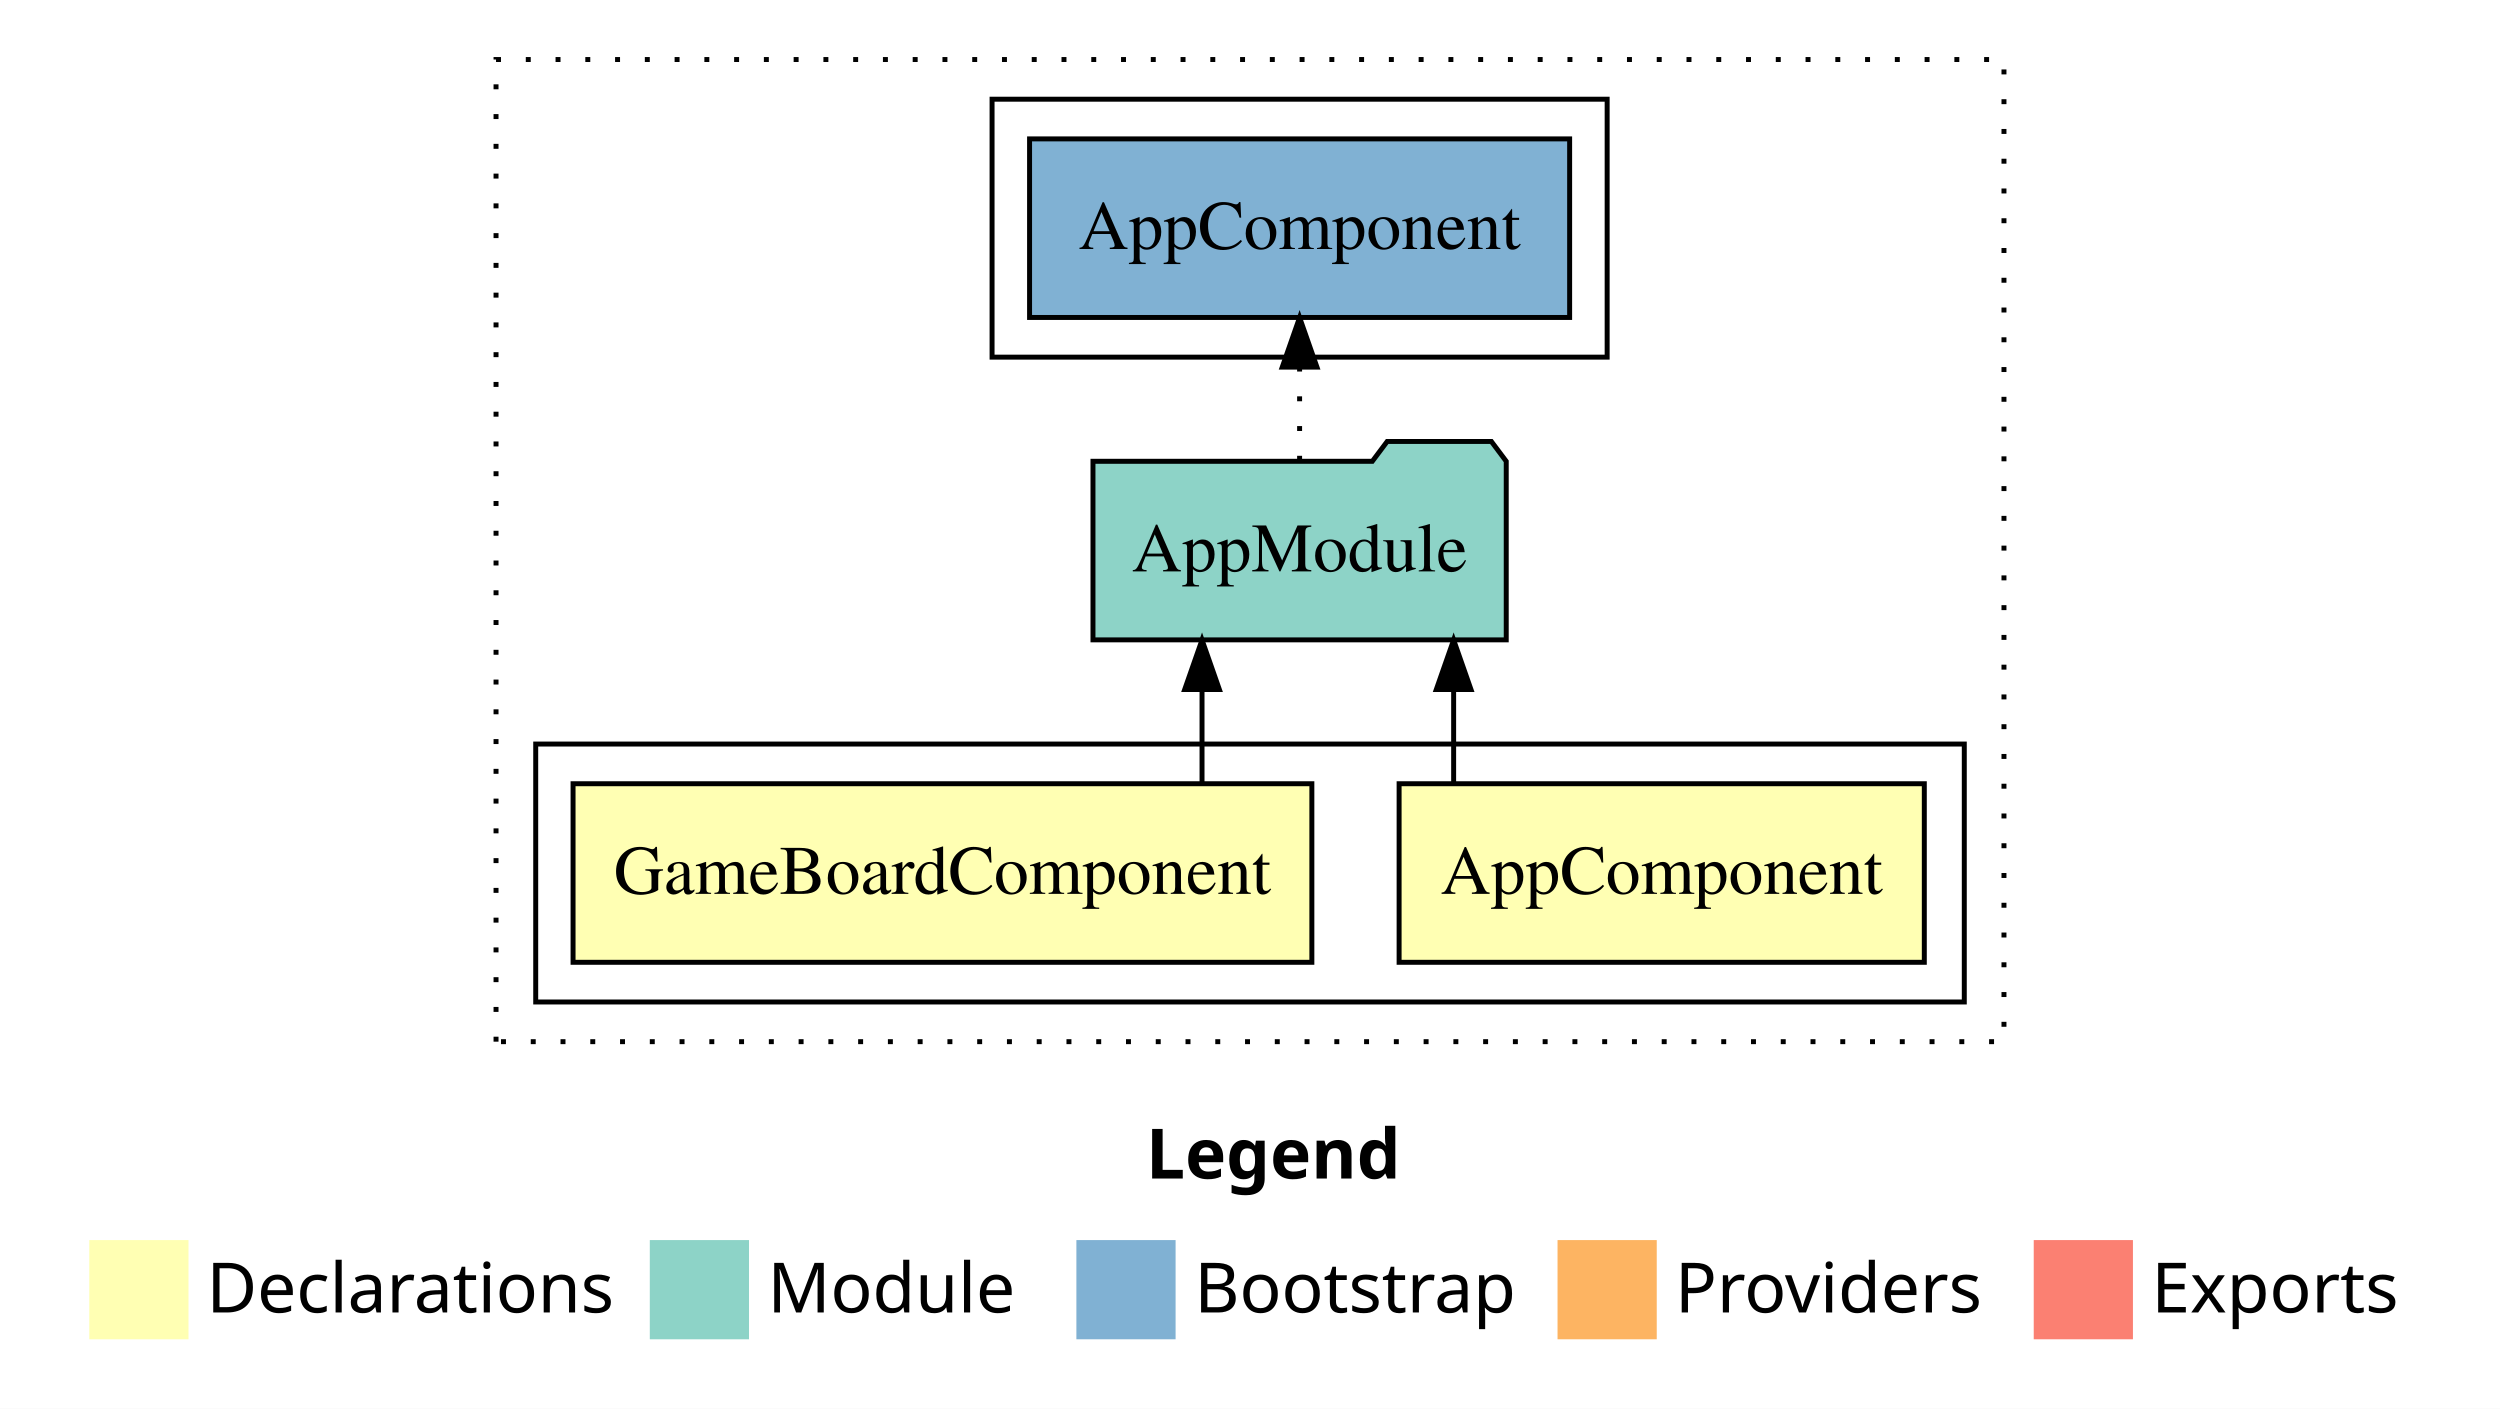
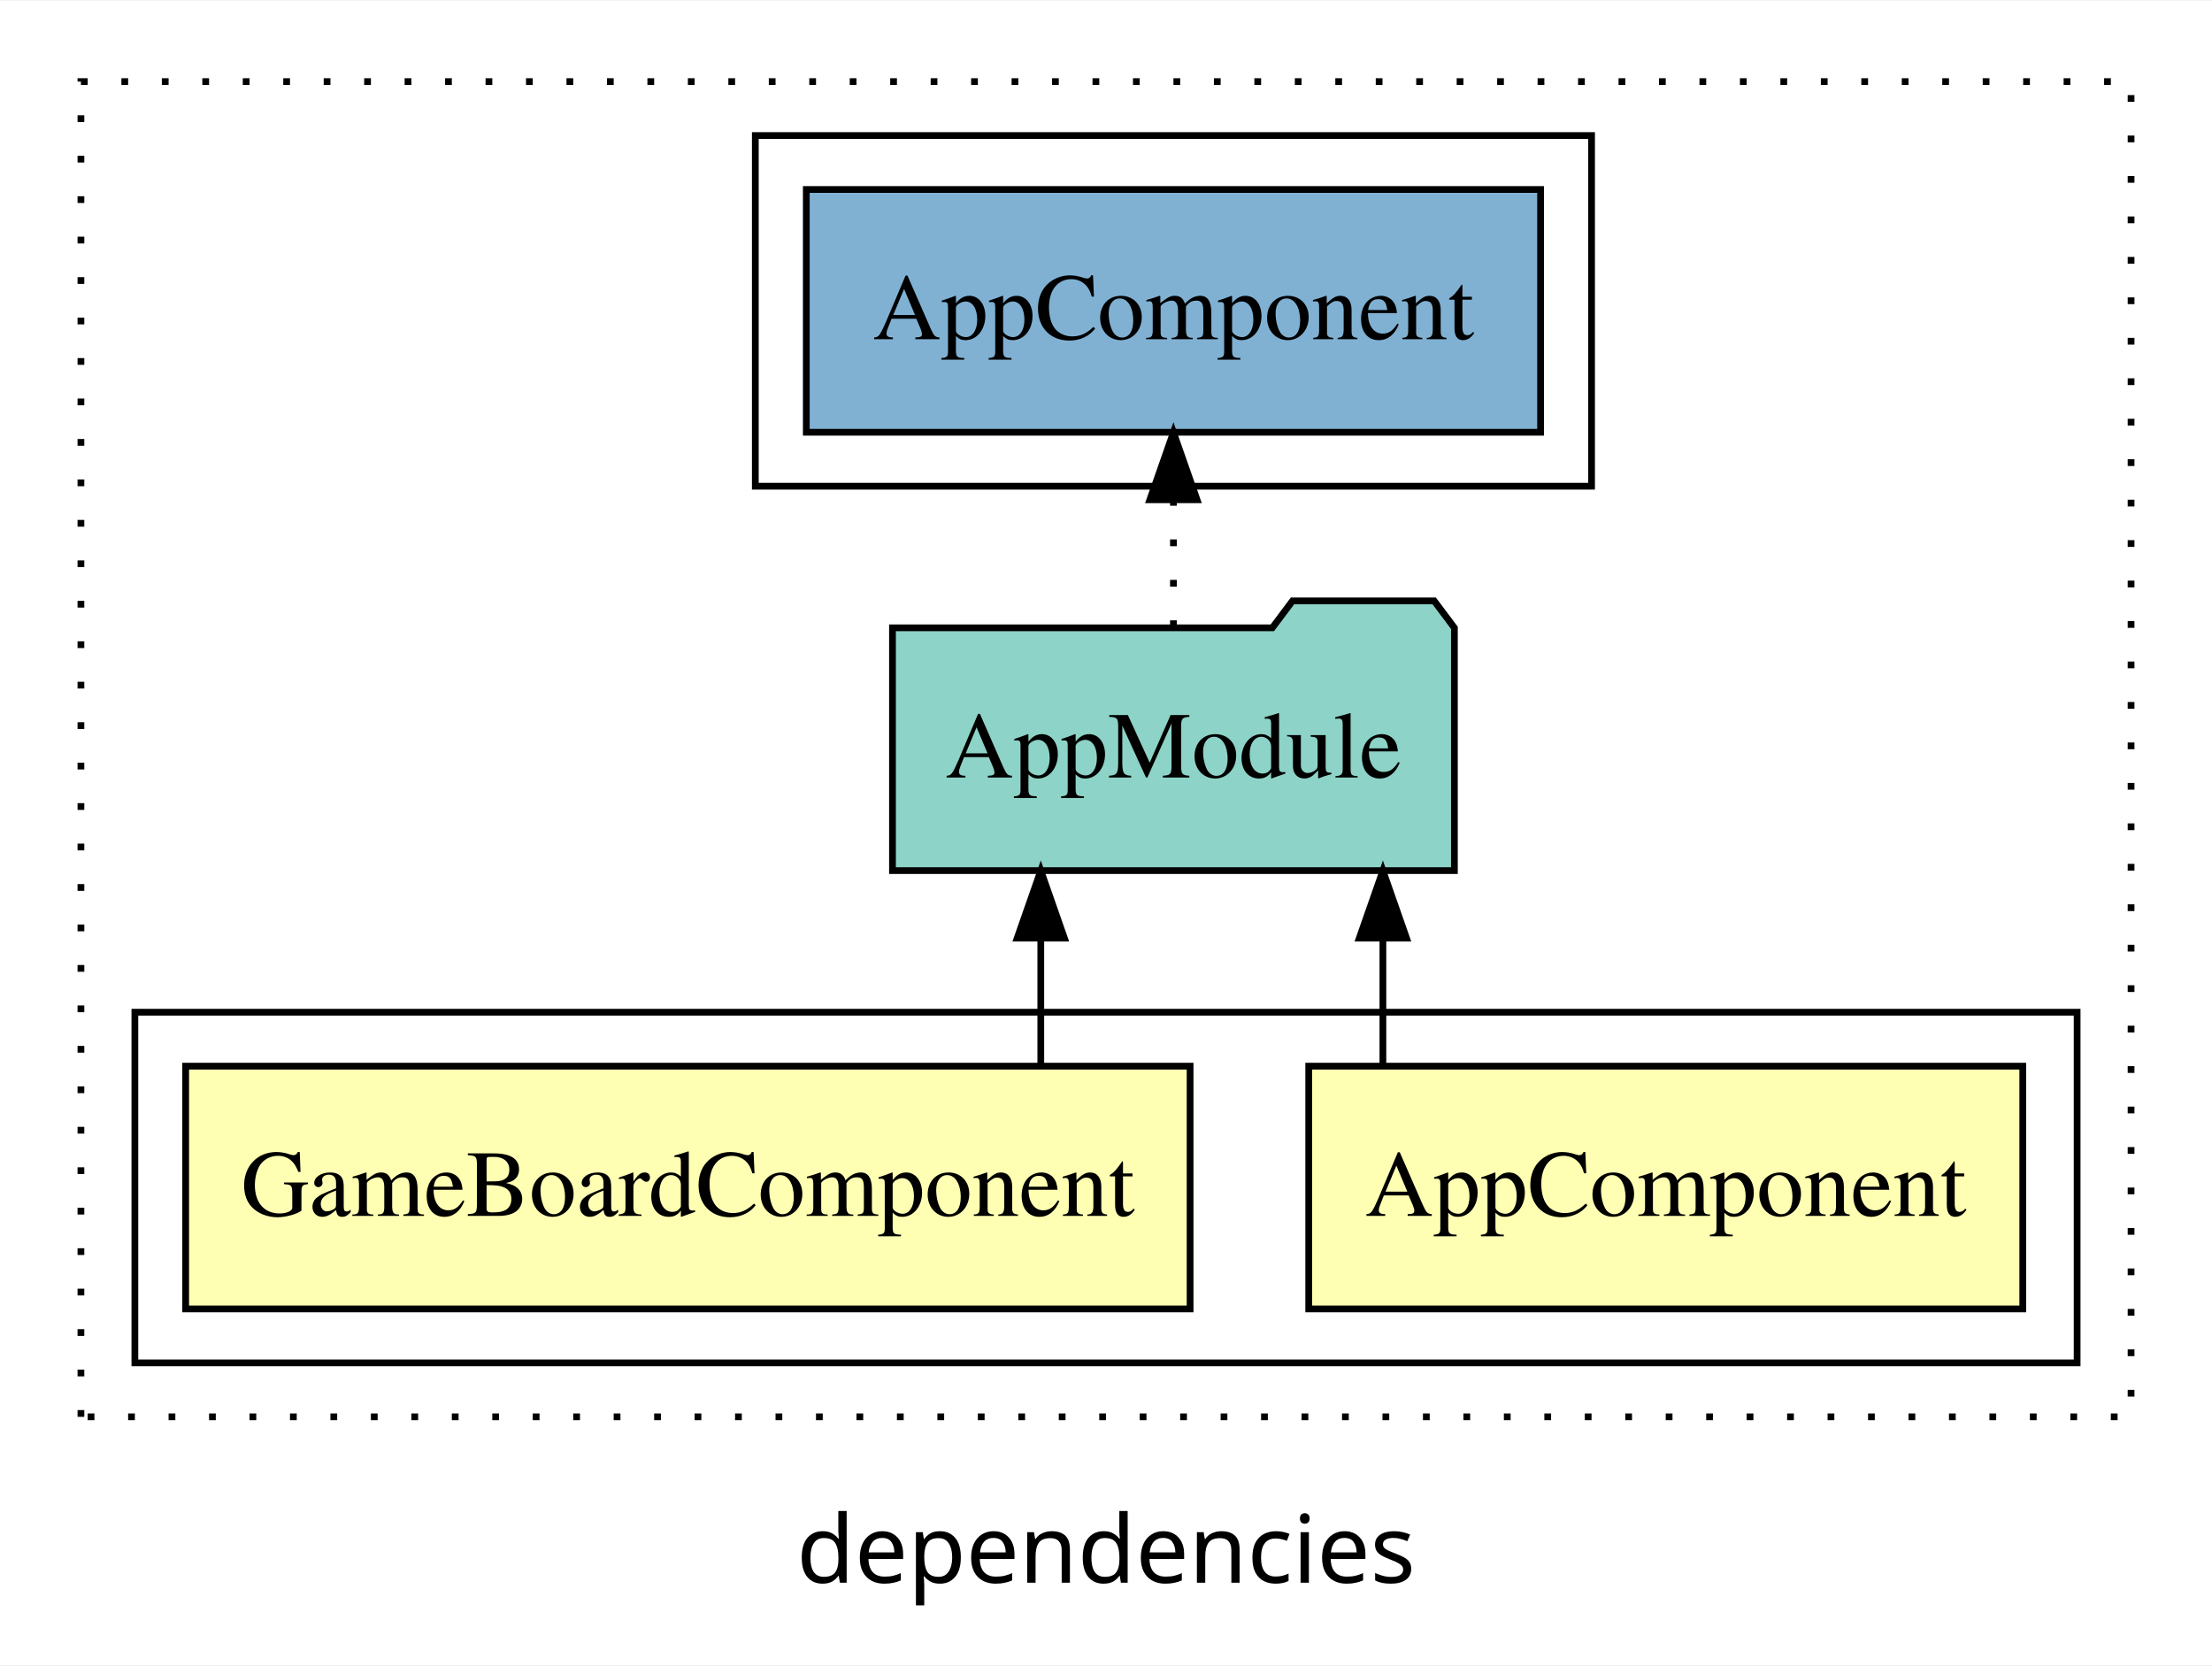
- <svg xmlns="http://www.w3.org/2000/svg" width="504pt" height="284pt" viewBox="0.00 0.00 504.00 284.00">
-   <g id="graph0" class="graph" transform="scale(1 1) rotate(0) translate(4 280)">
-     <polygon fill="#ffffff" stroke="transparent" points="-4,4 -4,-280 500,-280 500,4 -4,4" />
-     <text text-anchor="start" x="227.009" y="-42.4" font-family="sans-serif" font-weight="bold" font-size="14.00" fill="#000000">Legend</text>
-     <polygon fill="#ffffb3" stroke="transparent" points="14,-10 14,-30 34,-30 34,-10 14,-10" />
-     <text text-anchor="start" x="37.629" y="-15.4" font-family="sans-serif" font-size="14.00" fill="#000000">  Declarations</text>
-     <polygon fill="#8dd3c7" stroke="transparent" points="127,-10 127,-30 147,-30 147,-10 127,-10" />
-     <text text-anchor="start" x="150.725" y="-15.4" font-family="sans-serif" font-size="14.00" fill="#000000">  Module</text>
-     <polygon fill="#80b1d3" stroke="transparent" points="213,-10 213,-30 233,-30 233,-10 213,-10" />
-     <text text-anchor="start" x="236.781" y="-15.4" font-family="sans-serif" font-size="14.00" fill="#000000">  Bootstrap</text>
-     <polygon fill="#fdb462" stroke="transparent" points="310,-10 310,-30 330,-30 330,-10 310,-10" />
-     <text text-anchor="start" x="333.673" y="-15.4" font-family="sans-serif" font-size="14.00" fill="#000000">  Providers</text>
-     <polygon fill="#fb8072" stroke="transparent" points="406,-10 406,-30 426,-30 426,-10 406,-10" />
-     <text text-anchor="start" x="429.726" y="-15.4" font-family="sans-serif" font-size="14.00" fill="#000000">  Exports</text>
+ <svg xmlns="http://www.w3.org/2000/svg" width="328pt" height="247pt" viewBox="0.00 0.00 328.00 246.80">
+   <g id="graph0" class="graph" transform="scale(1 1) rotate(0) translate(4 242.8)">
+     <polygon fill="white" stroke="transparent" points="-4,4 -4,-242.8 324,-242.8 324,4 -4,4" />
+     <text text-anchor="middle" x="160" y="-8.2" font-family="sans-serif" font-size="14.00">dependencies</text>
    <g id="clust1" class="cluster">
-       <polygon fill="none" stroke="#000000" stroke-dasharray="1,5" points="96,-70 96,-268 400,-268 400,-70 96,-70" />
+       <polygon fill="none" stroke="black" stroke-dasharray="1,5" points="8,-32.8 8,-230.8 312,-230.8 312,-32.8 8,-32.8" />
+     </g>
+     <g id="clust7" class="cluster">
+       <polygon fill="none" stroke="black" points="108,-170.8 108,-222.8 232,-222.8 232,-170.8 108,-170.8" />
    </g>
    <g id="clust2" class="cluster">
-       <polygon fill="none" stroke="#000000" points="104,-78 104,-130 392,-130 392,-78 104,-78" />
-     </g>
-     <g id="clust7" class="cluster">
-       <polygon fill="none" stroke="#000000" points="196,-208 196,-260 320,-260 320,-208 196,-208" />
+       <polygon fill="none" stroke="black" points="16,-40.8 16,-92.8 304,-92.8 304,-40.8 16,-40.8" />
    </g>
    <g id="node1" class="node">
-       <polygon fill="#ffffb3" stroke="#000000" points="383.94,-122 278.06,-122 278.06,-86 383.94,-86 383.94,-122" />
-       <text text-anchor="middle" x="331" y="-99.8" font-family="Times,serif" font-size="14.00" fill="#000000">AppComponent</text>
+       <polygon fill="#ffffb3" stroke="black" points="295.94,-84.8 190.06,-84.8 190.06,-48.8 295.94,-48.8 295.94,-84.8" />
+       <text text-anchor="middle" x="243" y="-62.6" font-family="Times,serif" font-size="14.00">AppComponent</text>
    </g>
    <g id="node3" class="node">
-       <polygon fill="#8dd3c7" stroke="#000000" points="299.657,-187 296.657,-191 275.657,-191 272.657,-187 216.343,-187 216.343,-151 299.657,-151 299.657,-187" />
-       <text text-anchor="middle" x="258" y="-164.8" font-family="Times,serif" font-size="14.00" fill="#000000">AppModule</text>
+       <polygon fill="#8dd3c7" stroke="black" points="211.66,-149.8 208.66,-153.8 187.66,-153.8 184.66,-149.8 128.34,-149.8 128.34,-113.8 211.66,-113.8 211.66,-149.8" />
+       <text text-anchor="middle" x="170" y="-127.6" font-family="Times,serif" font-size="14.00">AppModule</text>
    </g>
    <g id="edge1" class="edge">
-       <path fill="none" stroke="#000000" d="M289.054,-122.106C289.054,-122.106 289.054,-140.991 289.054,-140.991" />
-       <polygon fill="#000000" stroke="#000000" points="285.554,-140.991 289.054,-150.991 292.554,-140.991 285.554,-140.991" />
+       <path fill="none" stroke="black" d="M201.06,-84.91C201.06,-84.91 201.06,-103.79 201.06,-103.79" />
+       <polygon fill="black" stroke="black" points="197.56,-103.79 201.06,-113.79 204.56,-103.79 197.56,-103.79" />
    </g>
    <g id="node2" class="node">
-       <polygon fill="#ffffb3" stroke="#000000" points="260.471,-122 111.529,-122 111.529,-86 260.471,-86 260.471,-122" />
-       <text text-anchor="middle" x="186" y="-99.8" font-family="Times,serif" font-size="14.00" fill="#000000">GameBoardComponent</text>
+       <polygon fill="#ffffb3" stroke="black" points="172.47,-84.8 23.53,-84.8 23.53,-48.8 172.47,-48.8 172.47,-84.8" />
+       <text text-anchor="middle" x="98" y="-62.6" font-family="Times,serif" font-size="14.00">GameBoardComponent</text>
    </g>
    <g id="edge2" class="edge">
-       <path fill="none" stroke="#000000" d="M238.329,-122.106C238.329,-122.106 238.329,-140.991 238.329,-140.991" />
-       <polygon fill="#000000" stroke="#000000" points="234.829,-140.991 238.329,-150.991 241.829,-140.991 234.829,-140.991" />
+       <path fill="none" stroke="black" d="M150.33,-84.91C150.33,-84.91 150.33,-103.79 150.33,-103.79" />
+       <polygon fill="black" stroke="black" points="146.83,-103.79 150.33,-113.79 153.83,-103.79 146.83,-103.79" />
    </g>
    <g id="node4" class="node">
-       <polygon fill="#80b1d3" stroke="#000000" points="312.439,-252 203.561,-252 203.561,-216 312.439,-216 312.439,-252" />
-       <text text-anchor="middle" x="258" y="-229.8" font-family="Times,serif" font-size="14.00" fill="#000000">AppComponent </text>
+       <polygon fill="#80b1d3" stroke="black" points="224.44,-214.8 115.56,-214.8 115.56,-178.8 224.44,-178.8 224.44,-214.8" />
+       <text text-anchor="middle" x="170" y="-192.6" font-family="Times,serif" font-size="14.00">AppComponent </text>
    </g>
    <g id="edge3" class="edge">
-       <path fill="none" stroke="#000000" stroke-dasharray="1,5" d="M258,-187.106C258,-187.106 258,-205.991 258,-205.991" />
-       <polygon fill="#000000" stroke="#000000" points="254.5,-205.991 258,-215.991 261.5,-205.991 254.5,-205.991" />
+       <path fill="none" stroke="black" stroke-dasharray="1,5" d="M170,-149.91C170,-149.91 170,-168.79 170,-168.79" />
+       <polygon fill="black" stroke="black" points="166.5,-168.79 170,-178.79 173.5,-168.79 166.5,-168.79" />
    </g>
  </g>
</svg>
